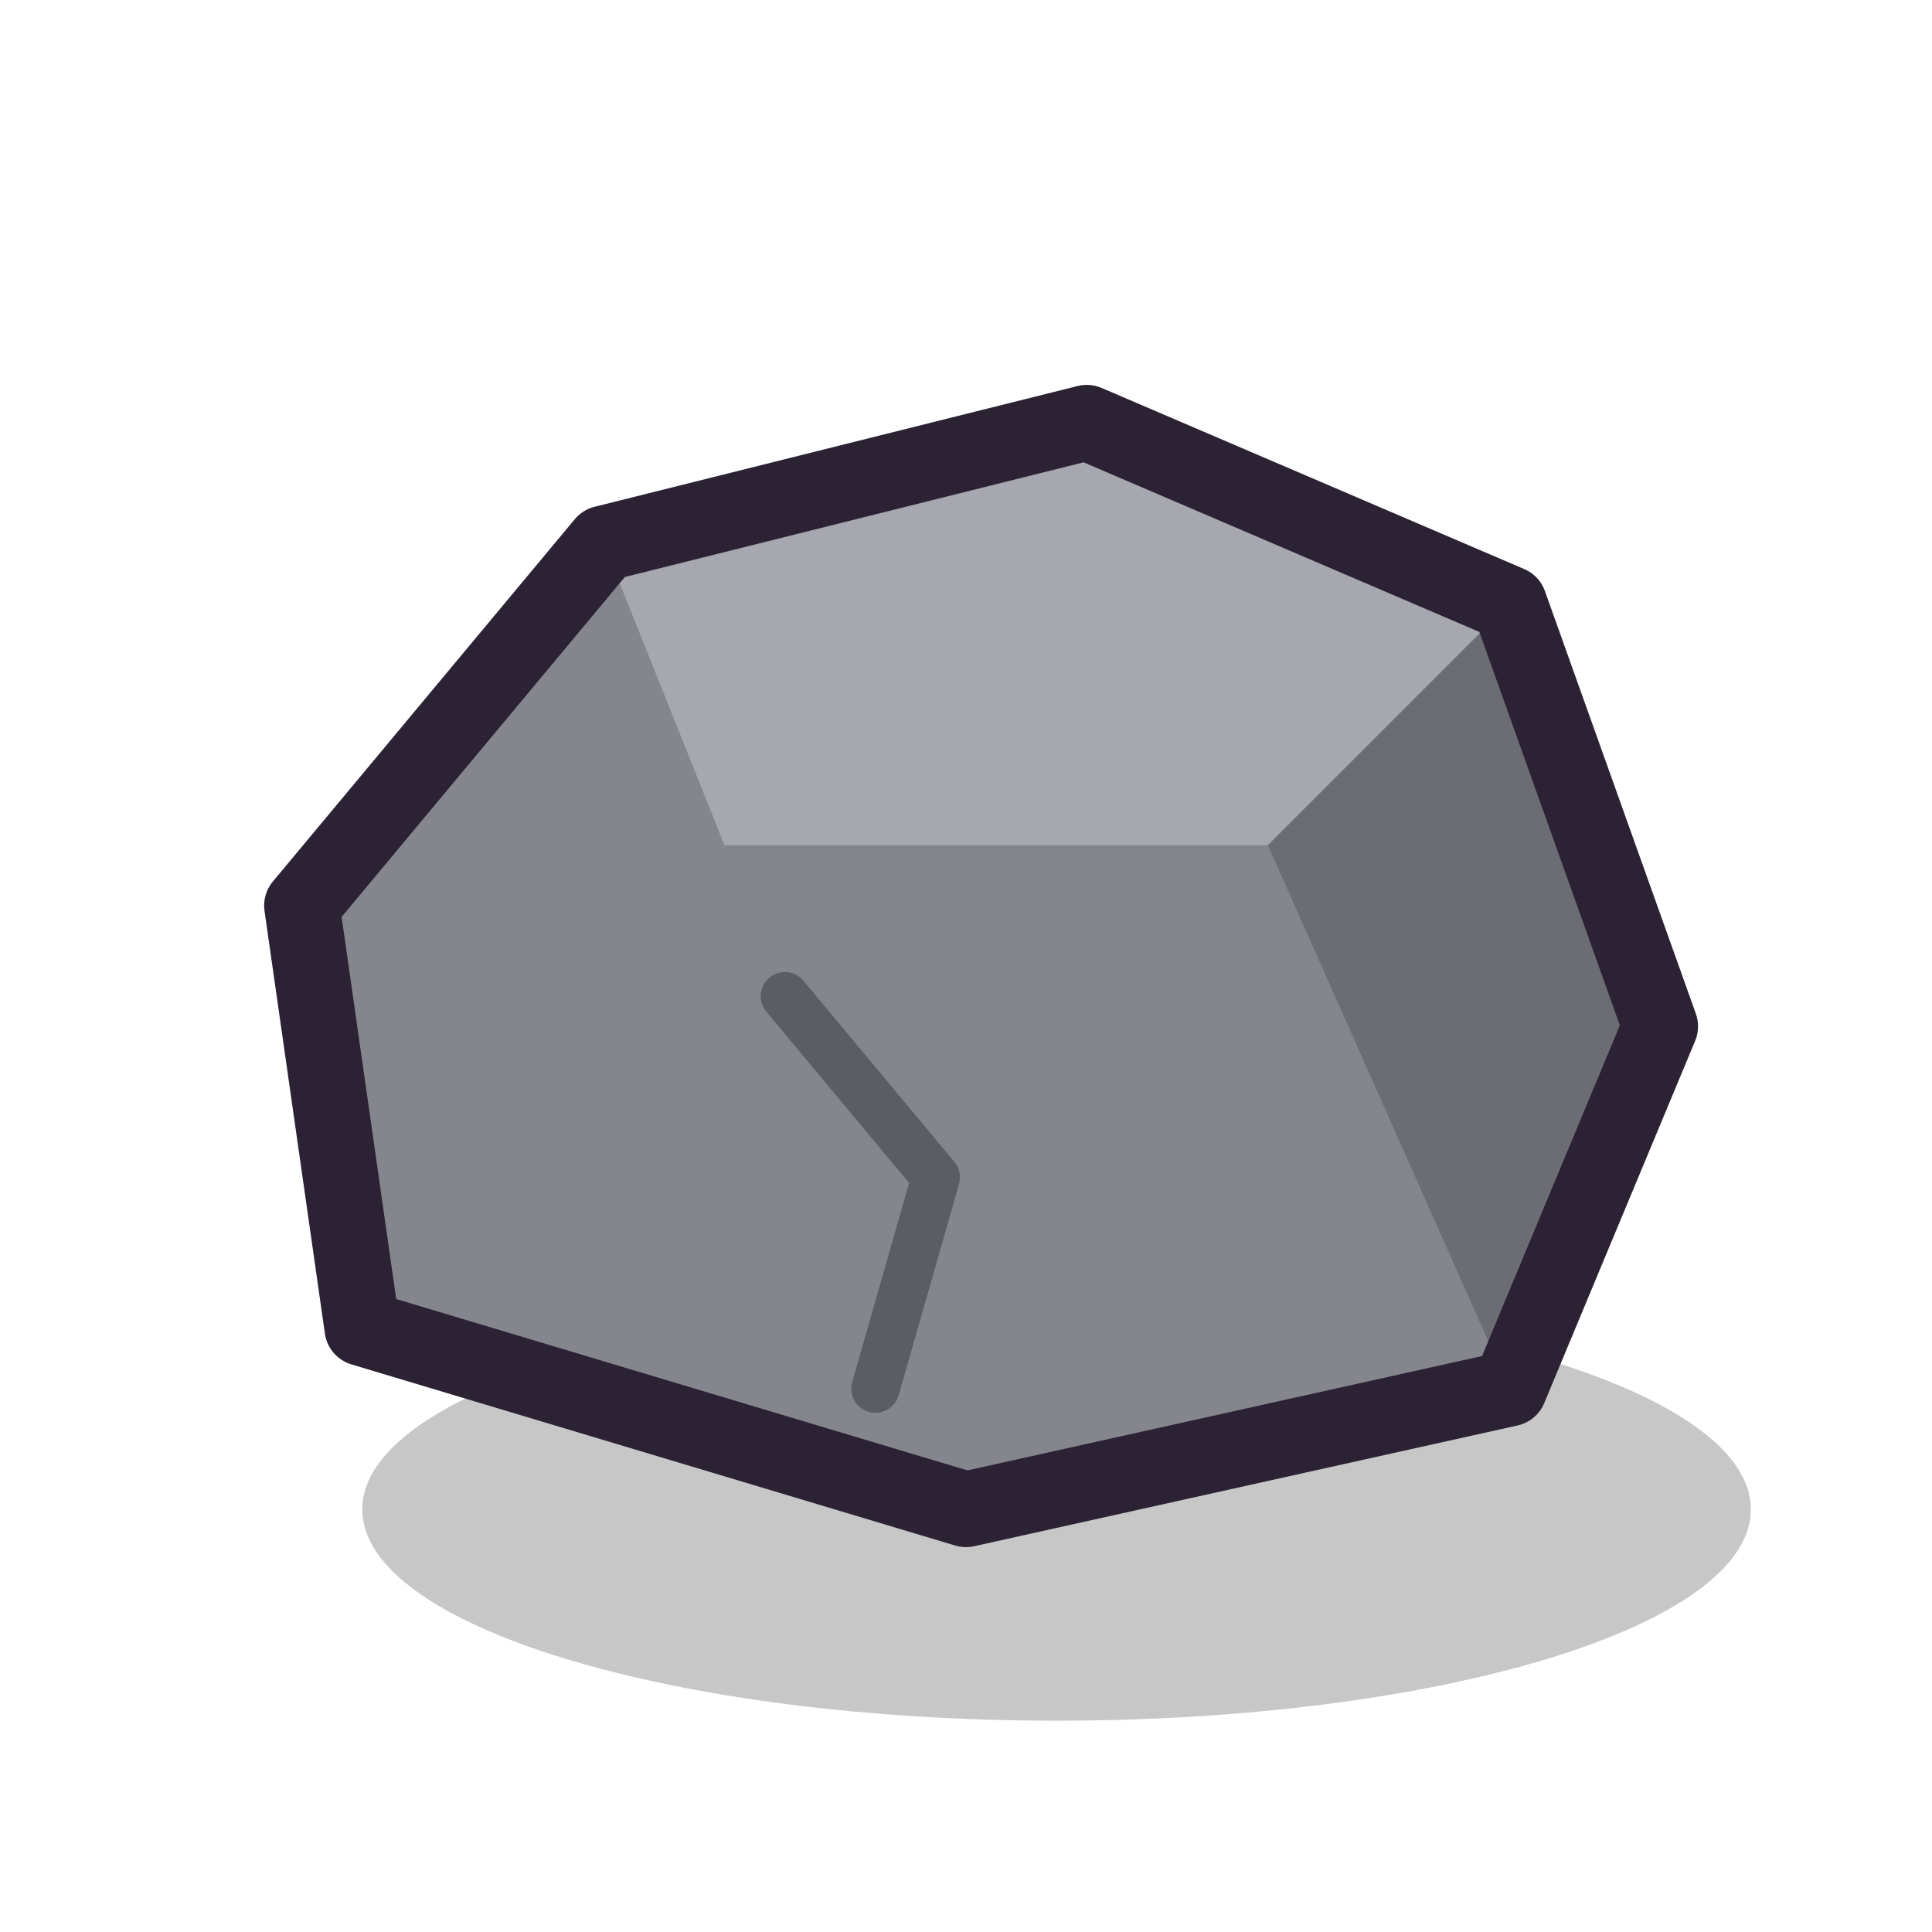
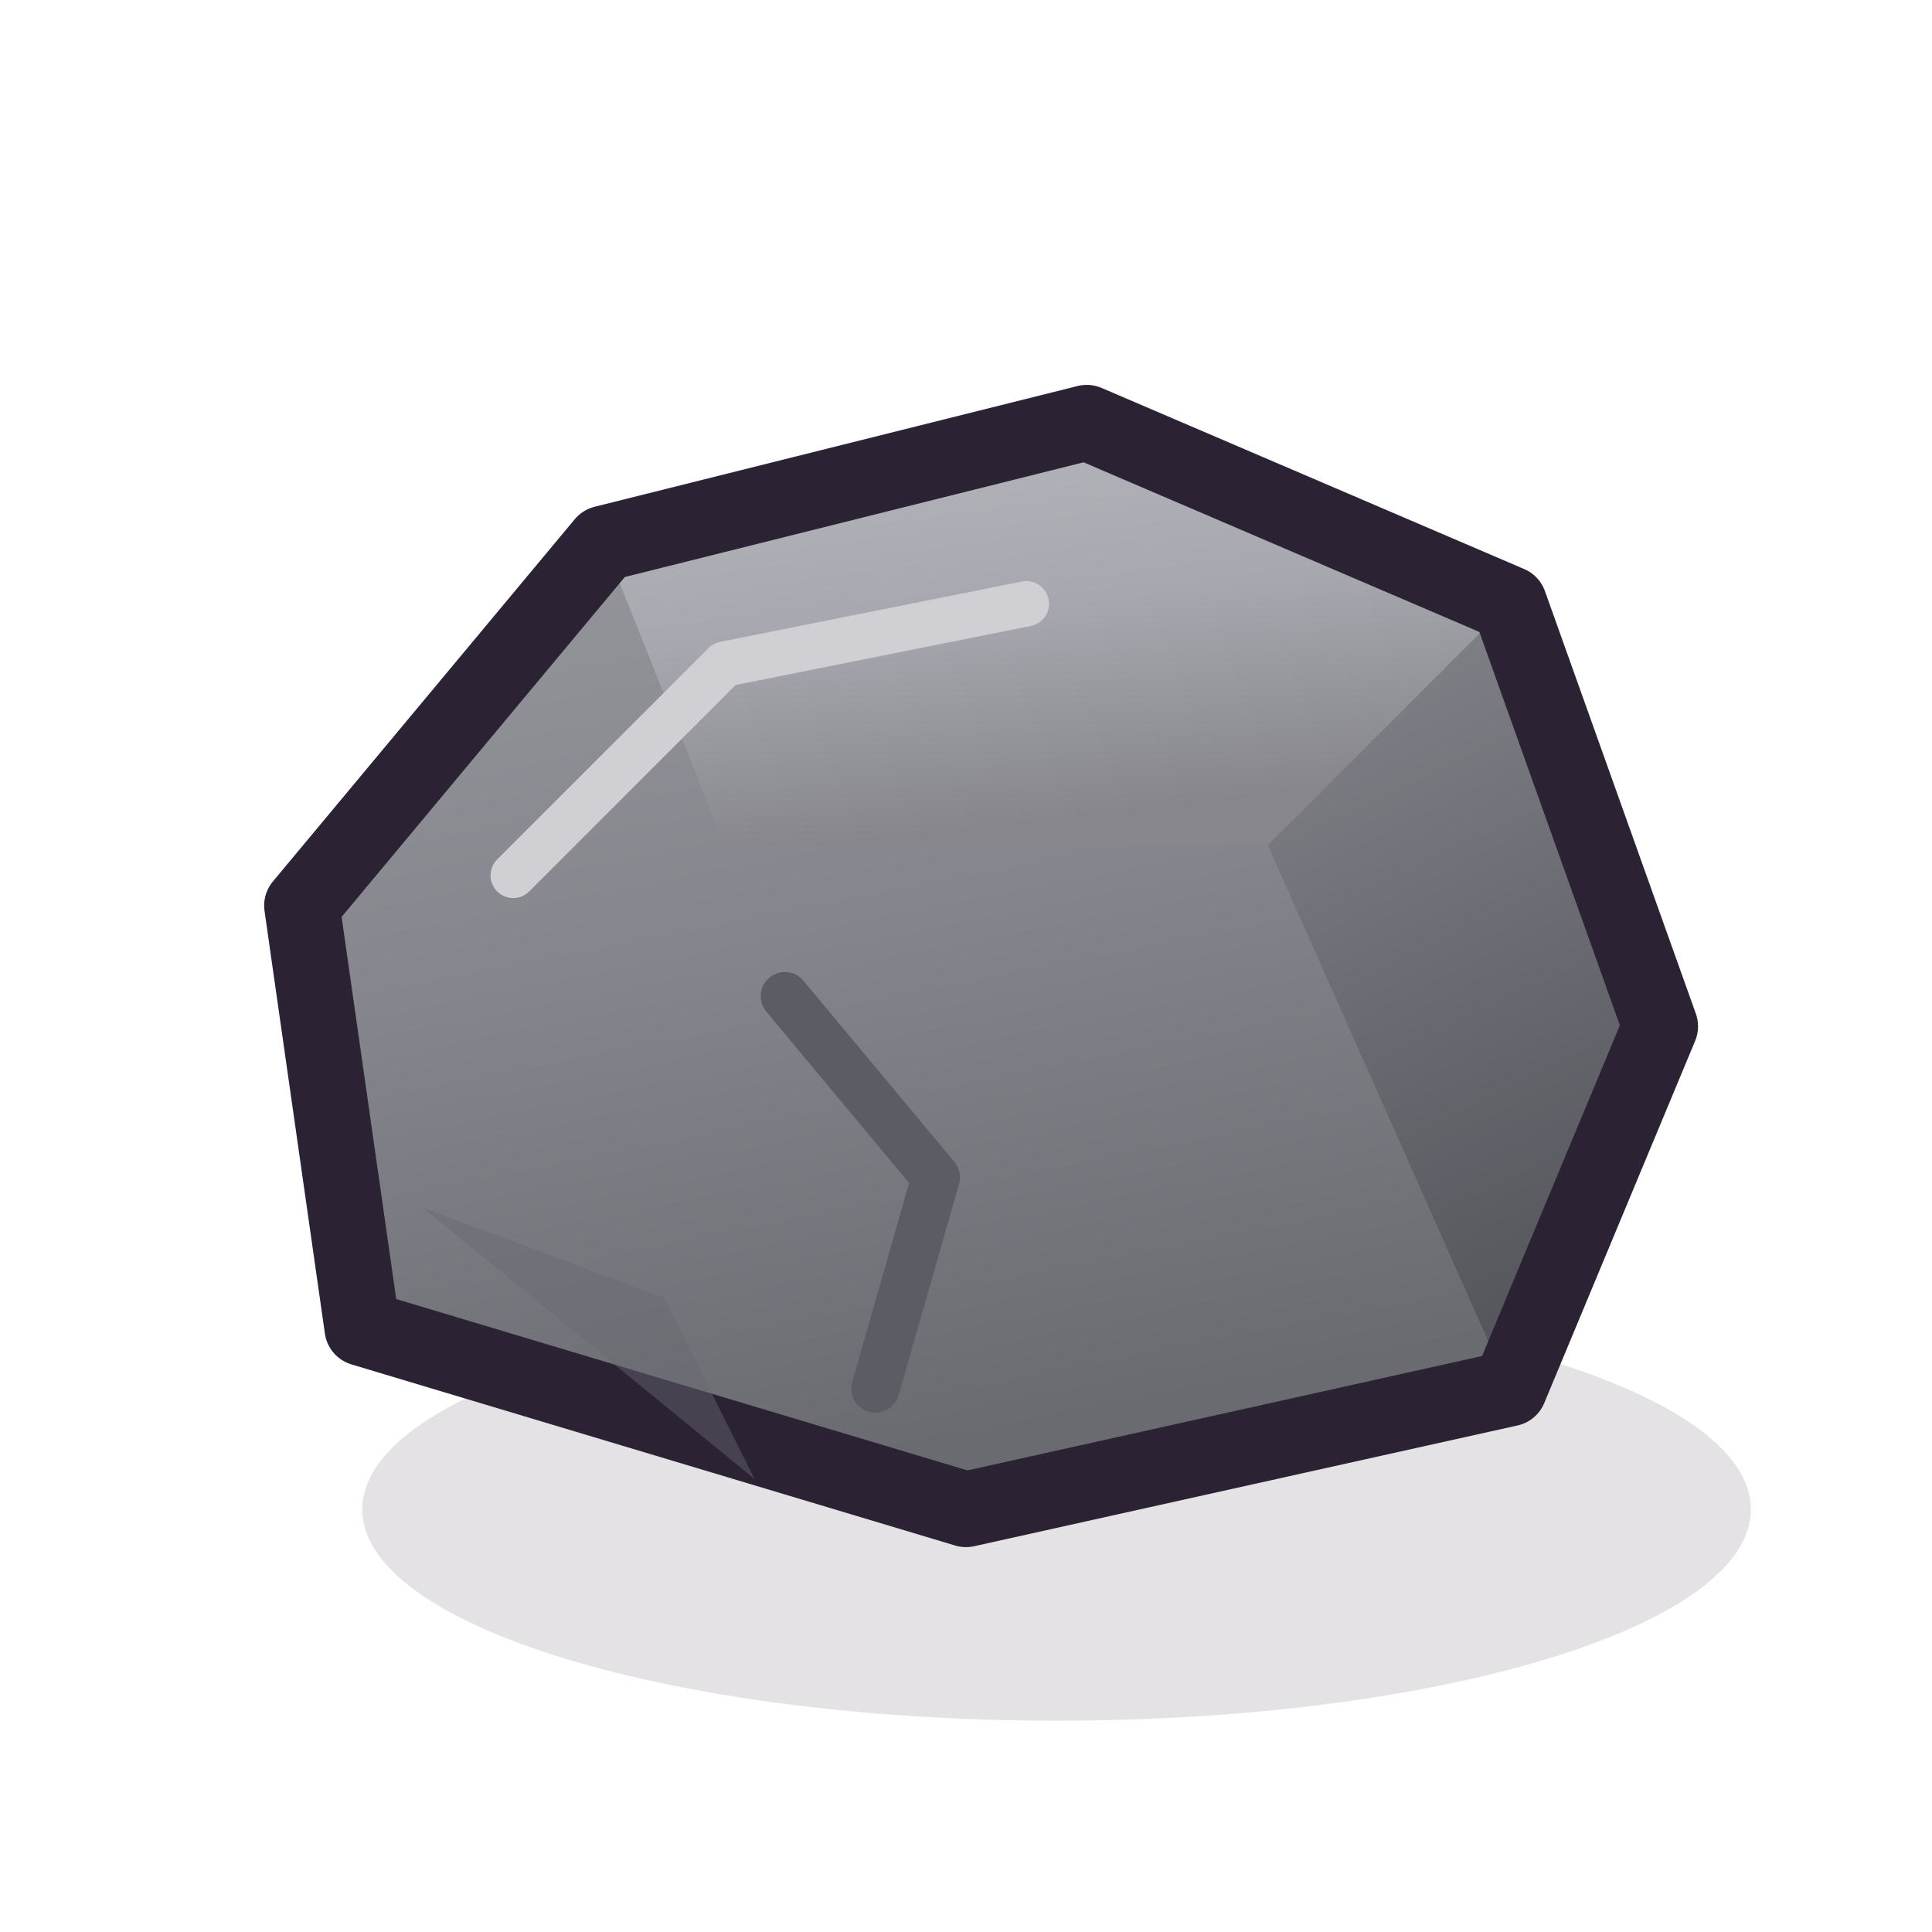
- <svg xmlns="http://www.w3.org/2000/svg" viewBox="0 0 64 64">
-   <ellipse cx="35" cy="50" rx="23" ry="7" fill="#000000" opacity="0.22" />
-   <path d="M12 44 L10 30 L20 18 L36 14 L50 20 L55 34 L50 46 L32 50 Z" fill="#85858d" />
-   <polygon points="20,18 36,14 50,20 42,28 24,28" fill="#a7a7af" />
-   <polygon points="42,28 50,20 55,34 50,46" fill="#6c6c74" />
+ <svg xmlns="http://www.w3.org/2000/svg" width="64" height="64" viewBox="0 0 64 64" stroke-linecap="round" stroke-linejoin="round">
+   <defs>
+     <linearGradient id="material0" x1="0" y1="0" x2=".25" y2="1">
+       <stop offset="0" stop-color="#85858c" />
+       <stop offset=".52" stop-color="#6c6c74" />
+       <stop offset="1" stop-color="#56565d" />
+     </linearGradient>
+     <linearGradient id="material1" x1="0" y1="0" x2=".25" y2="1">
+       <stop offset="0" stop-color="#9a9aa0" />
+       <stop offset=".52" stop-color="#85858d" />
+       <stop offset="1" stop-color="#6a6a71" />
+     </linearGradient>
+     <linearGradient id="material2" x1="0" y1="0" x2=".25" y2="1">
+       <stop offset="0" stop-color="#b6b6bd" />
+       <stop offset=".52" stop-color="#a7a7af" />
+       <stop offset="1" stop-color="#86868c" />
+     </linearGradient>
+   </defs>
+   <ellipse cx="35" cy="50" rx="23" ry="7" fill="#2b2233" opacity=".13" />
+   <path d="M12 44 L10 30 L20 18 L36 14 L50 20 L55 34 L50 46 L32 50 Z" fill="url(#material1)" />
+   <polygon points="20,18 36,14 50,20 42,28 24,28" fill="url(#material2)" />
+   <polygon points="42,28 50,20 55,34 50,46" fill="url(#material0)" />
  <path d="M26 33 L31 39 L29 46" fill="none" stroke="#5c5c64" stroke-width="1.6" stroke-linecap="round" stroke-linejoin="round" />
  <path d="M12 44 L10 30 L20 18 L36 14 L50 20 L55 34 L50 46 L32 50 Z" fill="none" stroke="#2b2233" stroke-width="2.5" stroke-linejoin="round" />
+   <path d="M17 29 24 22 34 20" fill="none" stroke="#d0cfd4" stroke-width="1.5" />
+   <path d="M14 40 22 43 25 49" fill="#686872" opacity=".45" />
</svg>
